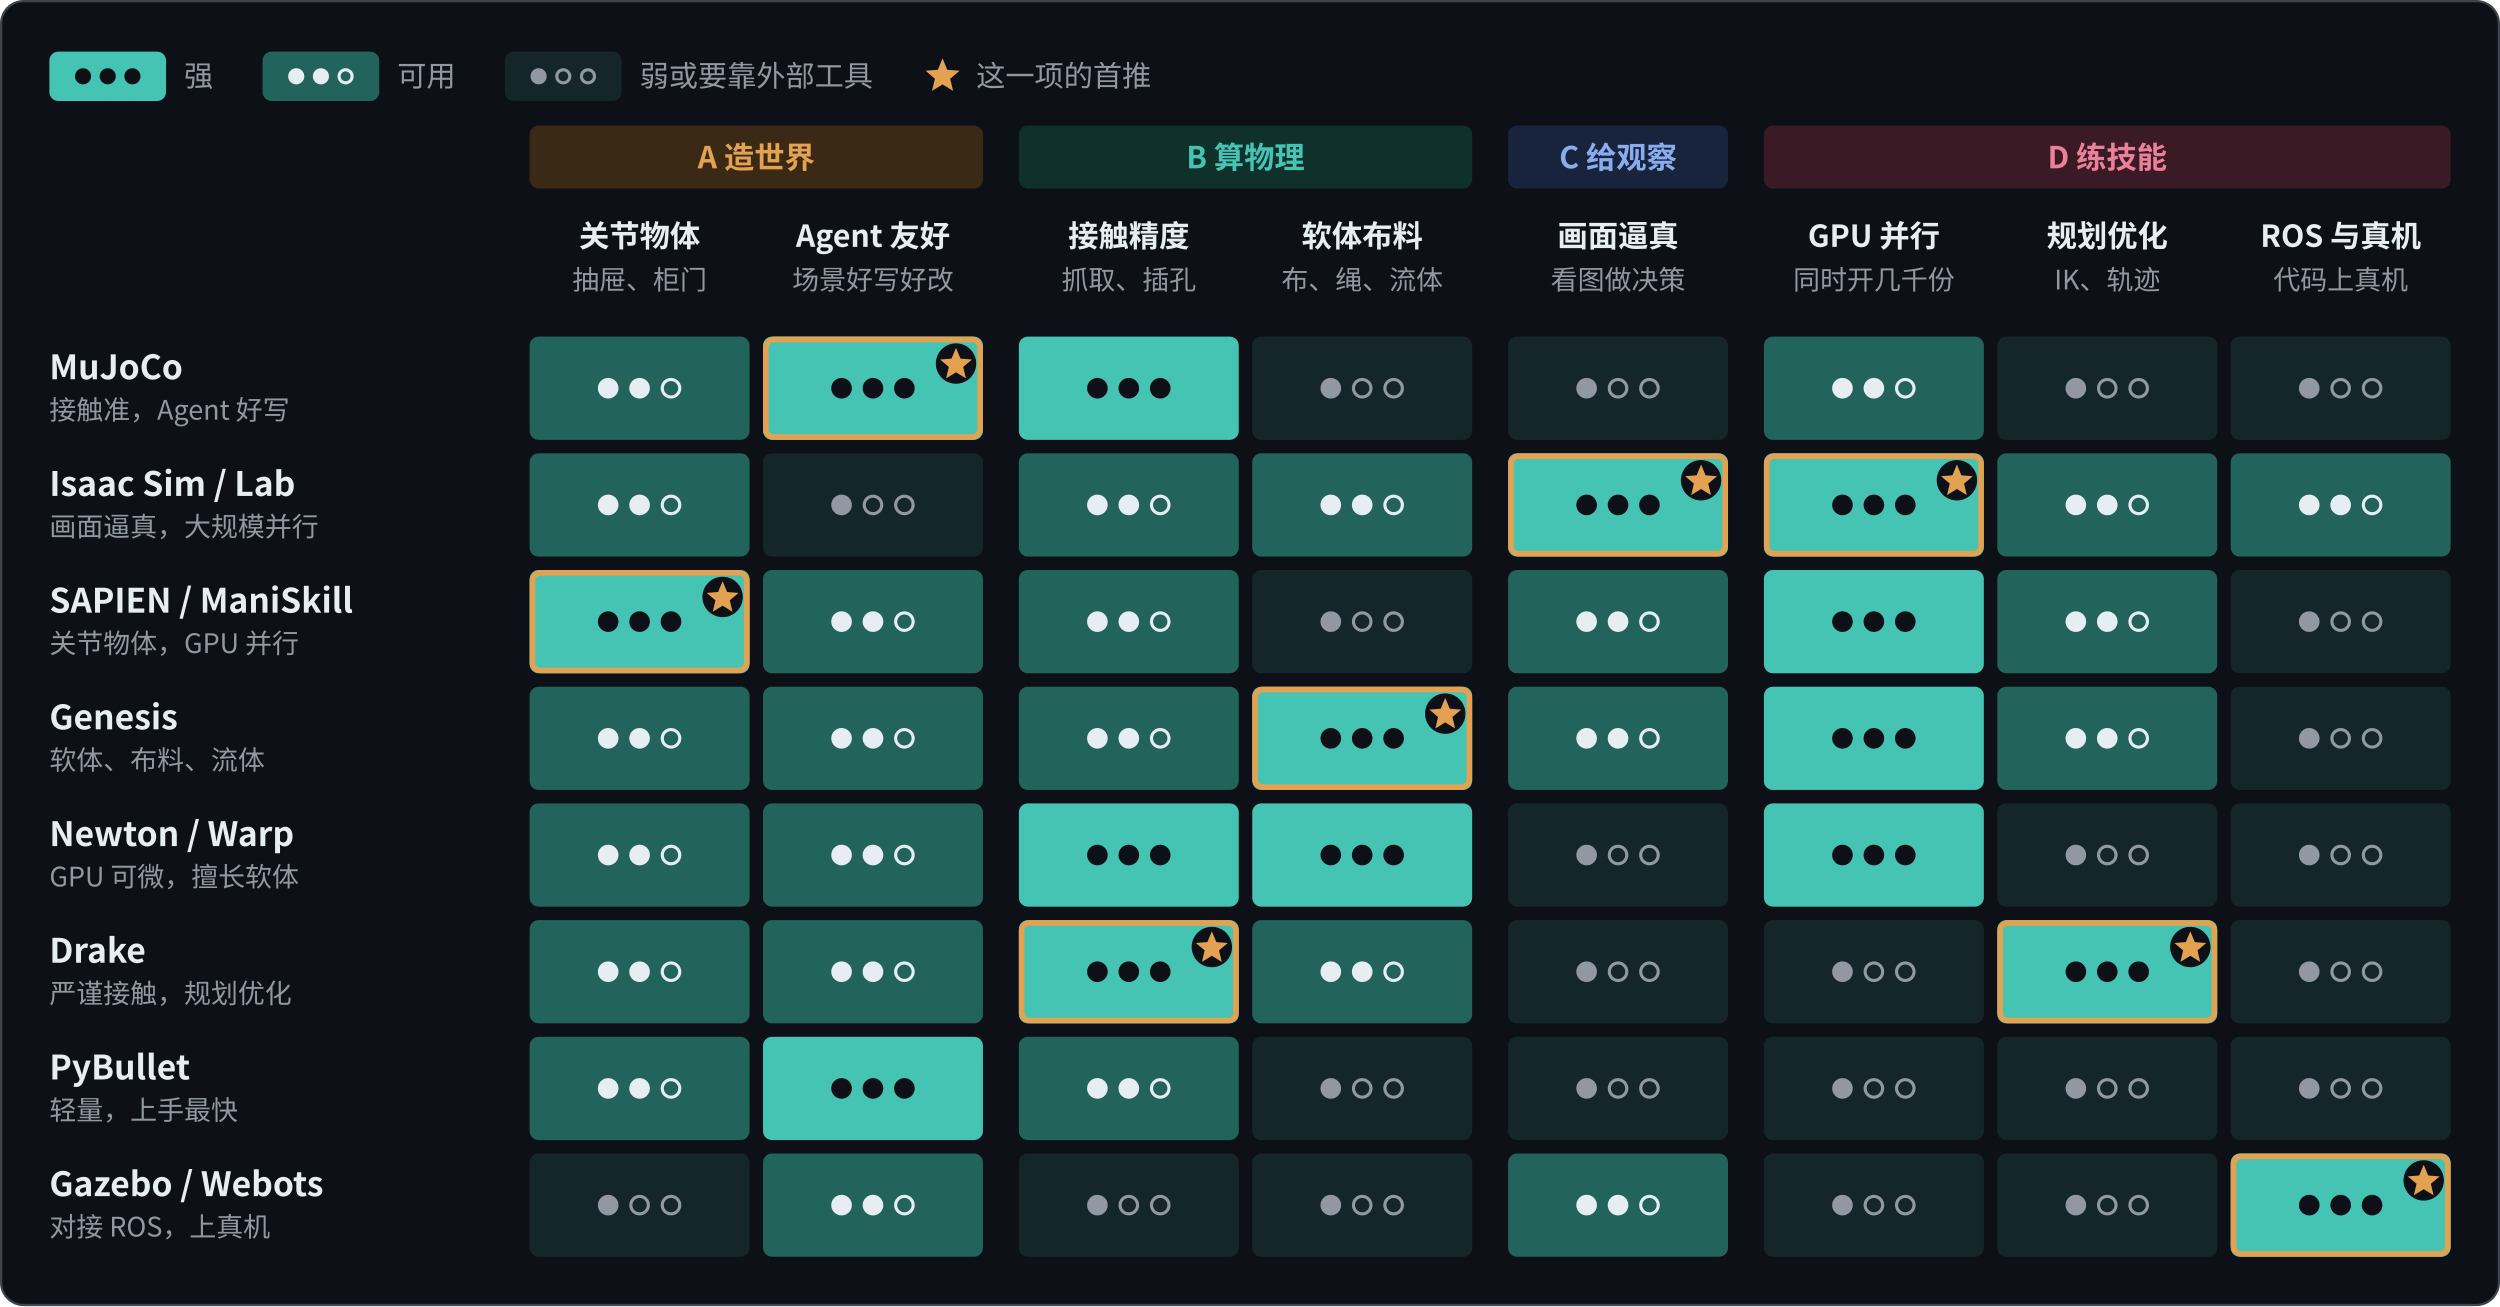
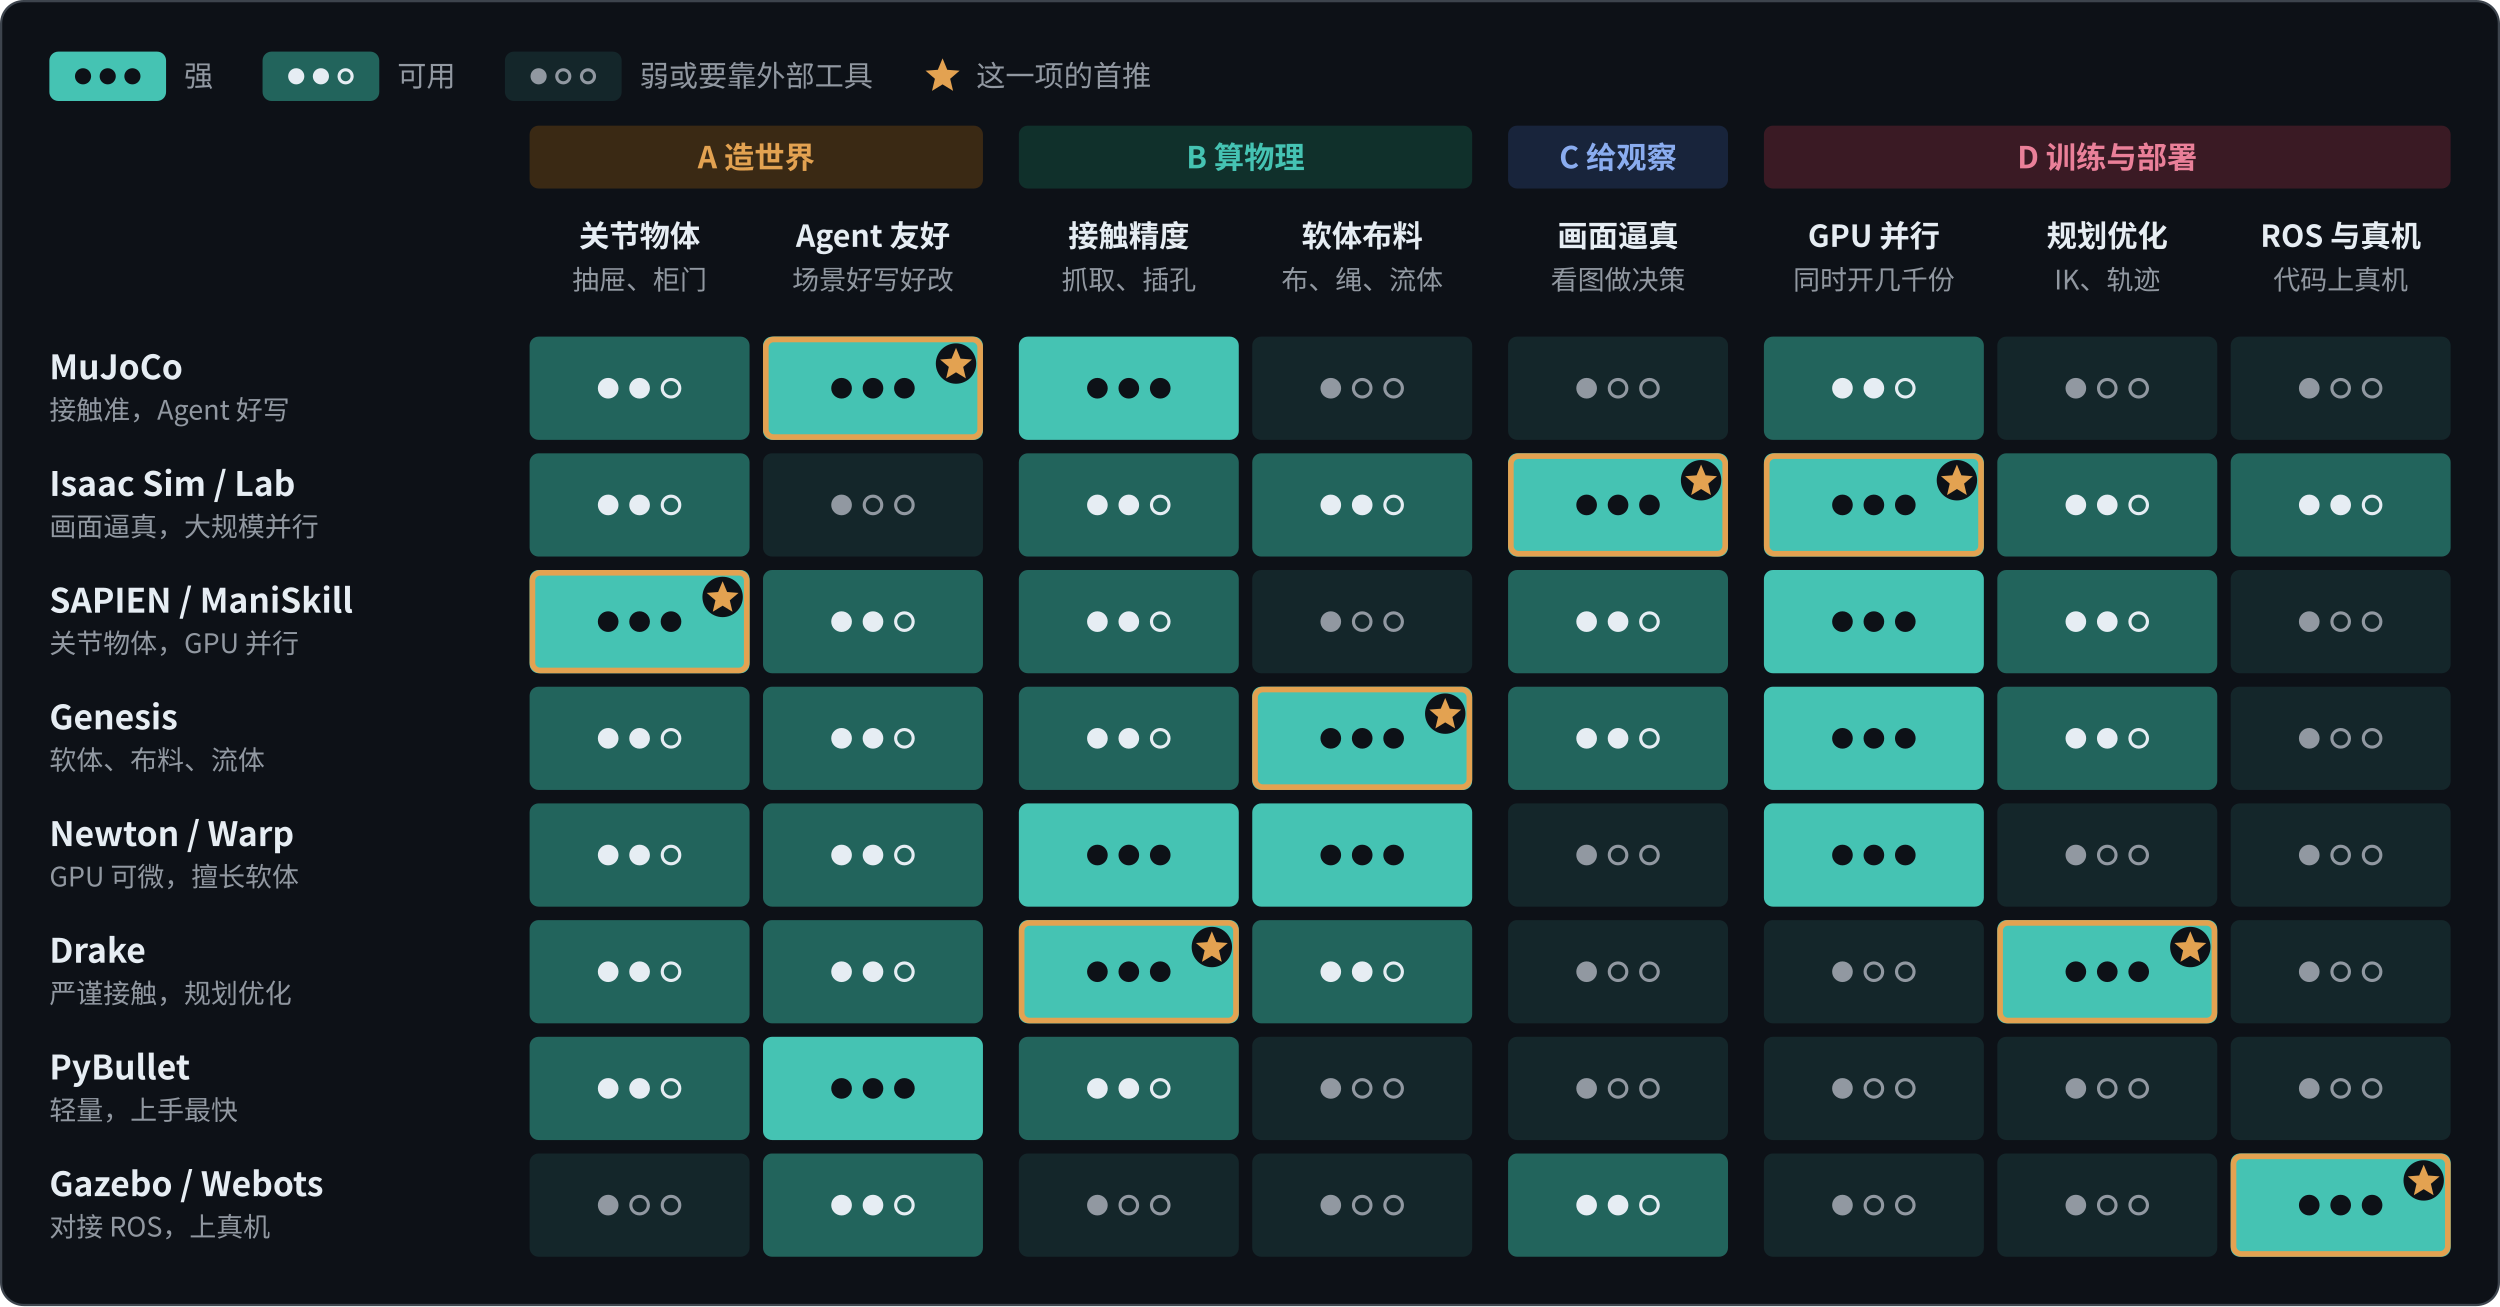
<svg xmlns="http://www.w3.org/2000/svg" viewBox="0 0 1114 582" width="1114" height="582" role="img" aria-label="仿真工具强项对比" font-family="'PingFang SC', 'Hiragino Sans GB', 'Microsoft YaHei', 'Noto Sans CJK SC', 'Noto Sans SC', sans-serif">
  <rect x="0.5" y="0.5" width="1113" height="581" rx="10" fill="#0D1117" stroke="#3D444D" />
  <rect x="22" y="23" width="52" height="22" rx="4" fill="#45C3B3" />
  <circle cx="37" cy="34" r="3.6" fill="#0D1117" />
  <circle cx="48" cy="34" r="3.6" fill="#0D1117" />
  <circle cx="59" cy="34" r="3.6" fill="#0D1117" />
  <text x="82" y="38.5" font-size="13" fill="#9198A1">强</text>
  <rect x="117.0" y="23" width="52" height="22" rx="4" fill="#22645C" />
  <circle cx="132" cy="34" r="3.6" fill="#E6EDF3" />
  <circle cx="143" cy="34" r="3.6" fill="#E6EDF3" />
  <circle cx="154" cy="34" r="2.9" fill="none" stroke="#E6EDF3" stroke-width="1.4" />
  <text x="177.0" y="38.5" font-size="13" fill="#9198A1">可用</text>
  <rect x="225.0" y="23" width="52" height="22" rx="4" fill="#14262A" />
  <circle cx="240" cy="34" r="3.6" fill="#9198A1" />
  <circle cx="251" cy="34" r="2.9" fill="none" stroke="#9198A1" stroke-width="1.4" />
  <circle cx="262" cy="34" r="2.9" fill="none" stroke="#9198A1" stroke-width="1.4" />
  <text x="285.0" y="38.5" font-size="13" fill="#9198A1">弱或要靠外部工具</text>
  <polygon points="420.0,26.0 422.1,31.1 427.6,31.5 423.4,35.1 424.7,40.5 420.0,37.6 415.3,40.5 416.6,35.1 412.4,31.5 417.9,31.1" fill="#E3A251" />
  <text x="435.0" y="38.5" font-size="13" fill="#9198A1">这一项的首推</text>
  <rect x="236" y="56" width="202" height="28" rx="4" fill="#3A2914" />
  <text x="337" y="75" text-anchor="middle" font-size="13.5" font-weight="700" fill="#E3A251">A 造世界</text>
  <rect x="454" y="56" width="202" height="28" rx="4" fill="#10302B" />
  <text x="555" y="75" text-anchor="middle" font-size="13.5" font-weight="700" fill="#45C3B3">B 算物理</text>
  <rect x="672" y="56" width="98" height="28" rx="4" fill="#18243B" />
  <text x="721" y="75" text-anchor="middle" font-size="13.5" font-weight="700" fill="#8AACEF">C 给观察</text>
  <rect x="786" y="56" width="306" height="28" rx="4" fill="#3A1A24" />
-   <text x="939" y="75" text-anchor="middle" font-size="13.5" font-weight="700" fill="#EA8099">D 练技能</text>
+   <text x="939" y="75" text-anchor="middle" font-size="13.5" font-weight="700" fill="#EA8099">D 训练与部署</text>
  <text x="285" y="110" text-anchor="middle" font-size="13.5" font-weight="700" fill="#E6EDF3">关节物体</text>
  <text x="285" y="129" text-anchor="middle" font-size="12" fill="#9198A1">抽屉、柜门</text>
  <text x="389" y="110" text-anchor="middle" font-size="13.5" font-weight="700" fill="#E6EDF3">Agent 友好</text>
  <text x="389" y="129" text-anchor="middle" font-size="12" fill="#9198A1">场景好写好改</text>
  <text x="503" y="110" text-anchor="middle" font-size="13.5" font-weight="700" fill="#E6EDF3">接触精度</text>
  <text x="503" y="129" text-anchor="middle" font-size="12" fill="#9198A1">抓取、插孔</text>
  <text x="607" y="110" text-anchor="middle" font-size="13.5" font-weight="700" fill="#E6EDF3">软体布料</text>
  <text x="607" y="129" text-anchor="middle" font-size="12" fill="#9198A1">布、绳、流体</text>
  <text x="721" y="110" text-anchor="middle" font-size="13.5" font-weight="700" fill="#E6EDF3">画面逼真</text>
  <text x="721" y="129" text-anchor="middle" font-size="12" fill="#9198A1">看图做决策</text>
  <text x="835" y="110" text-anchor="middle" font-size="13.5" font-weight="700" fill="#E6EDF3">GPU 并行</text>
  <text x="835" y="129" text-anchor="middle" font-size="12" fill="#9198A1">同时开几千份</text>
  <text x="939" y="110" text-anchor="middle" font-size="13.5" font-weight="700" fill="#E6EDF3">规划优化</text>
  <text x="939" y="129" text-anchor="middle" font-size="12" fill="#9198A1">IK、轨迹</text>
  <text x="1043" y="110" text-anchor="middle" font-size="13.5" font-weight="700" fill="#E6EDF3">ROS 与真机</text>
  <text x="1043" y="129" text-anchor="middle" font-size="12" fill="#9198A1">代码上真机</text>
  <text x="22" y="169" font-size="15" font-weight="700" fill="#E6EDF3">MuJoCo</text>
  <text x="22" y="187" font-size="12" fill="#9198A1">接触准，Agent 好写</text>
  <rect x="236" y="150" width="98" height="46" rx="4" fill="#22645C" />
  <circle cx="271" cy="173" r="4.6" fill="#E6EDF3" />
  <circle cx="285" cy="173" r="4.6" fill="#E6EDF3" />
  <circle cx="299" cy="173" r="3.9" fill="none" stroke="#E6EDF3" stroke-width="1.4" />
  <rect x="340" y="150" width="98" height="46" rx="4" fill="#45C3B3" />
  <circle cx="375" cy="173" r="4.6" fill="#0D1117" />
  <circle cx="389" cy="173" r="4.6" fill="#0D1117" />
  <circle cx="403" cy="173" r="4.6" fill="#0D1117" />
  <rect x="341.25" y="151.25" width="95.5" height="43.5" rx="3.5" fill="none" stroke="#E3A251" stroke-width="2.5" />
  <circle cx="426" cy="162" r="9" fill="#0D1117" />
  <polygon points="426.0,155.0 428.0,159.8 433.1,160.2 429.2,163.5 430.4,168.6 426.0,165.9 421.6,168.6 422.8,163.5 418.9,160.2 424.0,159.8" fill="#E3A251" />
  <rect x="454" y="150" width="98" height="46" rx="4" fill="#45C3B3" />
  <circle cx="489" cy="173" r="4.6" fill="#0D1117" />
  <circle cx="503" cy="173" r="4.6" fill="#0D1117" />
  <circle cx="517" cy="173" r="4.6" fill="#0D1117" />
  <rect x="558" y="150" width="98" height="46" rx="4" fill="#14262A" />
  <circle cx="593" cy="173" r="4.6" fill="#9198A1" />
  <circle cx="607" cy="173" r="3.9" fill="none" stroke="#9198A1" stroke-width="1.4" />
  <circle cx="621" cy="173" r="3.9" fill="none" stroke="#9198A1" stroke-width="1.4" />
  <rect x="672" y="150" width="98" height="46" rx="4" fill="#14262A" />
  <circle cx="707" cy="173" r="4.6" fill="#9198A1" />
  <circle cx="721" cy="173" r="3.9" fill="none" stroke="#9198A1" stroke-width="1.4" />
  <circle cx="735" cy="173" r="3.9" fill="none" stroke="#9198A1" stroke-width="1.4" />
  <rect x="786" y="150" width="98" height="46" rx="4" fill="#22645C" />
  <circle cx="821" cy="173" r="4.6" fill="#E6EDF3" />
  <circle cx="835" cy="173" r="4.6" fill="#E6EDF3" />
  <circle cx="849" cy="173" r="3.9" fill="none" stroke="#E6EDF3" stroke-width="1.4" />
  <rect x="890" y="150" width="98" height="46" rx="4" fill="#14262A" />
  <circle cx="925" cy="173" r="4.6" fill="#9198A1" />
  <circle cx="939" cy="173" r="3.9" fill="none" stroke="#9198A1" stroke-width="1.4" />
  <circle cx="953" cy="173" r="3.9" fill="none" stroke="#9198A1" stroke-width="1.4" />
  <rect x="994" y="150" width="98" height="46" rx="4" fill="#14262A" />
  <circle cx="1029" cy="173" r="4.6" fill="#9198A1" />
  <circle cx="1043" cy="173" r="3.9" fill="none" stroke="#9198A1" stroke-width="1.4" />
  <circle cx="1057" cy="173" r="3.9" fill="none" stroke="#9198A1" stroke-width="1.4" />
  <text x="22" y="221" font-size="15" font-weight="700" fill="#E6EDF3">Isaac Sim / Lab</text>
  <text x="22" y="239" font-size="12" fill="#9198A1">画面逼真，大规模并行</text>
  <rect x="236" y="202" width="98" height="46" rx="4" fill="#22645C" />
  <circle cx="271" cy="225" r="4.6" fill="#E6EDF3" />
  <circle cx="285" cy="225" r="4.6" fill="#E6EDF3" />
  <circle cx="299" cy="225" r="3.9" fill="none" stroke="#E6EDF3" stroke-width="1.4" />
  <rect x="340" y="202" width="98" height="46" rx="4" fill="#14262A" />
  <circle cx="375" cy="225" r="4.6" fill="#9198A1" />
  <circle cx="389" cy="225" r="3.9" fill="none" stroke="#9198A1" stroke-width="1.4" />
  <circle cx="403" cy="225" r="3.9" fill="none" stroke="#9198A1" stroke-width="1.4" />
  <rect x="454" y="202" width="98" height="46" rx="4" fill="#22645C" />
  <circle cx="489" cy="225" r="4.6" fill="#E6EDF3" />
  <circle cx="503" cy="225" r="4.6" fill="#E6EDF3" />
  <circle cx="517" cy="225" r="3.9" fill="none" stroke="#E6EDF3" stroke-width="1.4" />
  <rect x="558" y="202" width="98" height="46" rx="4" fill="#22645C" />
  <circle cx="593" cy="225" r="4.6" fill="#E6EDF3" />
  <circle cx="607" cy="225" r="4.6" fill="#E6EDF3" />
  <circle cx="621" cy="225" r="3.9" fill="none" stroke="#E6EDF3" stroke-width="1.4" />
  <rect x="672" y="202" width="98" height="46" rx="4" fill="#45C3B3" />
  <circle cx="707" cy="225" r="4.6" fill="#0D1117" />
  <circle cx="721" cy="225" r="4.6" fill="#0D1117" />
  <circle cx="735" cy="225" r="4.6" fill="#0D1117" />
  <rect x="673.25" y="203.25" width="95.5" height="43.5" rx="3.5" fill="none" stroke="#E3A251" stroke-width="2.5" />
  <circle cx="758" cy="214" r="9" fill="#0D1117" />
  <polygon points="758.0,207.0 760.0,211.8 765.1,212.2 761.2,215.5 762.4,220.6 758.0,217.9 753.6,220.6 754.8,215.5 750.9,212.2 756.0,211.8" fill="#E3A251" />
  <rect x="786" y="202" width="98" height="46" rx="4" fill="#45C3B3" />
  <circle cx="821" cy="225" r="4.6" fill="#0D1117" />
  <circle cx="835" cy="225" r="4.6" fill="#0D1117" />
  <circle cx="849" cy="225" r="4.6" fill="#0D1117" />
  <rect x="787.25" y="203.25" width="95.5" height="43.5" rx="3.5" fill="none" stroke="#E3A251" stroke-width="2.5" />
  <circle cx="872" cy="214" r="9" fill="#0D1117" />
  <polygon points="872.0,207.0 874.0,211.8 879.1,212.2 875.2,215.5 876.4,220.6 872.0,217.9 867.6,220.6 868.8,215.5 864.9,212.2 870.0,211.8" fill="#E3A251" />
  <rect x="890" y="202" width="98" height="46" rx="4" fill="#22645C" />
  <circle cx="925" cy="225" r="4.6" fill="#E6EDF3" />
  <circle cx="939" cy="225" r="4.6" fill="#E6EDF3" />
  <circle cx="953" cy="225" r="3.9" fill="none" stroke="#E6EDF3" stroke-width="1.4" />
  <rect x="994" y="202" width="98" height="46" rx="4" fill="#22645C" />
  <circle cx="1029" cy="225" r="4.6" fill="#E6EDF3" />
  <circle cx="1043" cy="225" r="4.6" fill="#E6EDF3" />
  <circle cx="1057" cy="225" r="3.9" fill="none" stroke="#E6EDF3" stroke-width="1.4" />
  <text x="22" y="273" font-size="15" font-weight="700" fill="#E6EDF3">SAPIEN / ManiSkill</text>
  <text x="22" y="291" font-size="12" fill="#9198A1">关节物体，GPU 并行</text>
  <rect x="236" y="254" width="98" height="46" rx="4" fill="#45C3B3" />
  <circle cx="271" cy="277" r="4.6" fill="#0D1117" />
  <circle cx="285" cy="277" r="4.6" fill="#0D1117" />
  <circle cx="299" cy="277" r="4.6" fill="#0D1117" />
  <rect x="237.25" y="255.25" width="95.5" height="43.5" rx="3.5" fill="none" stroke="#E3A251" stroke-width="2.5" />
  <circle cx="322" cy="266" r="9" fill="#0D1117" />
  <polygon points="322.0,259.0 324.0,263.8 329.1,264.2 325.2,267.5 326.4,272.6 322.0,269.9 317.6,272.6 318.8,267.5 314.9,264.2 320.0,263.8" fill="#E3A251" />
  <rect x="340" y="254" width="98" height="46" rx="4" fill="#22645C" />
  <circle cx="375" cy="277" r="4.6" fill="#E6EDF3" />
  <circle cx="389" cy="277" r="4.6" fill="#E6EDF3" />
  <circle cx="403" cy="277" r="3.9" fill="none" stroke="#E6EDF3" stroke-width="1.4" />
  <rect x="454" y="254" width="98" height="46" rx="4" fill="#22645C" />
  <circle cx="489" cy="277" r="4.6" fill="#E6EDF3" />
  <circle cx="503" cy="277" r="4.6" fill="#E6EDF3" />
  <circle cx="517" cy="277" r="3.9" fill="none" stroke="#E6EDF3" stroke-width="1.4" />
  <rect x="558" y="254" width="98" height="46" rx="4" fill="#14262A" />
  <circle cx="593" cy="277" r="4.6" fill="#9198A1" />
  <circle cx="607" cy="277" r="3.9" fill="none" stroke="#9198A1" stroke-width="1.4" />
  <circle cx="621" cy="277" r="3.9" fill="none" stroke="#9198A1" stroke-width="1.4" />
  <rect x="672" y="254" width="98" height="46" rx="4" fill="#22645C" />
  <circle cx="707" cy="277" r="4.6" fill="#E6EDF3" />
  <circle cx="721" cy="277" r="4.6" fill="#E6EDF3" />
  <circle cx="735" cy="277" r="3.9" fill="none" stroke="#E6EDF3" stroke-width="1.4" />
  <rect x="786" y="254" width="98" height="46" rx="4" fill="#45C3B3" />
  <circle cx="821" cy="277" r="4.6" fill="#0D1117" />
  <circle cx="835" cy="277" r="4.6" fill="#0D1117" />
  <circle cx="849" cy="277" r="4.6" fill="#0D1117" />
  <rect x="890" y="254" width="98" height="46" rx="4" fill="#22645C" />
  <circle cx="925" cy="277" r="4.6" fill="#E6EDF3" />
  <circle cx="939" cy="277" r="4.6" fill="#E6EDF3" />
  <circle cx="953" cy="277" r="3.9" fill="none" stroke="#E6EDF3" stroke-width="1.4" />
  <rect x="994" y="254" width="98" height="46" rx="4" fill="#14262A" />
  <circle cx="1029" cy="277" r="4.6" fill="#9198A1" />
  <circle cx="1043" cy="277" r="3.9" fill="none" stroke="#9198A1" stroke-width="1.4" />
  <circle cx="1057" cy="277" r="3.9" fill="none" stroke="#9198A1" stroke-width="1.4" />
  <text x="22" y="325" font-size="15" font-weight="700" fill="#E6EDF3">Genesis</text>
  <text x="22" y="343" font-size="12" fill="#9198A1">软体、布料、流体</text>
  <rect x="236" y="306" width="98" height="46" rx="4" fill="#22645C" />
  <circle cx="271" cy="329" r="4.6" fill="#E6EDF3" />
  <circle cx="285" cy="329" r="4.6" fill="#E6EDF3" />
  <circle cx="299" cy="329" r="3.9" fill="none" stroke="#E6EDF3" stroke-width="1.4" />
  <rect x="340" y="306" width="98" height="46" rx="4" fill="#22645C" />
  <circle cx="375" cy="329" r="4.6" fill="#E6EDF3" />
  <circle cx="389" cy="329" r="4.6" fill="#E6EDF3" />
  <circle cx="403" cy="329" r="3.9" fill="none" stroke="#E6EDF3" stroke-width="1.4" />
  <rect x="454" y="306" width="98" height="46" rx="4" fill="#22645C" />
  <circle cx="489" cy="329" r="4.6" fill="#E6EDF3" />
  <circle cx="503" cy="329" r="4.6" fill="#E6EDF3" />
  <circle cx="517" cy="329" r="3.9" fill="none" stroke="#E6EDF3" stroke-width="1.4" />
  <rect x="558" y="306" width="98" height="46" rx="4" fill="#45C3B3" />
  <circle cx="593" cy="329" r="4.6" fill="#0D1117" />
  <circle cx="607" cy="329" r="4.6" fill="#0D1117" />
  <circle cx="621" cy="329" r="4.6" fill="#0D1117" />
  <rect x="559.25" y="307.25" width="95.5" height="43.5" rx="3.5" fill="none" stroke="#E3A251" stroke-width="2.5" />
  <circle cx="644" cy="318" r="9" fill="#0D1117" />
  <polygon points="644.0,311.0 646.0,315.8 651.1,316.2 647.2,319.5 648.4,324.6 644.0,321.9 639.6,324.6 640.8,319.5 636.9,316.2 642.0,315.8" fill="#E3A251" />
  <rect x="672" y="306" width="98" height="46" rx="4" fill="#22645C" />
  <circle cx="707" cy="329" r="4.6" fill="#E6EDF3" />
  <circle cx="721" cy="329" r="4.6" fill="#E6EDF3" />
  <circle cx="735" cy="329" r="3.9" fill="none" stroke="#E6EDF3" stroke-width="1.4" />
  <rect x="786" y="306" width="98" height="46" rx="4" fill="#45C3B3" />
  <circle cx="821" cy="329" r="4.6" fill="#0D1117" />
  <circle cx="835" cy="329" r="4.6" fill="#0D1117" />
  <circle cx="849" cy="329" r="4.6" fill="#0D1117" />
  <rect x="890" y="306" width="98" height="46" rx="4" fill="#22645C" />
  <circle cx="925" cy="329" r="4.6" fill="#E6EDF3" />
  <circle cx="939" cy="329" r="4.6" fill="#E6EDF3" />
  <circle cx="953" cy="329" r="3.9" fill="none" stroke="#E6EDF3" stroke-width="1.4" />
  <rect x="994" y="306" width="98" height="46" rx="4" fill="#14262A" />
  <circle cx="1029" cy="329" r="4.6" fill="#9198A1" />
  <circle cx="1043" cy="329" r="3.9" fill="none" stroke="#9198A1" stroke-width="1.4" />
  <circle cx="1057" cy="329" r="3.9" fill="none" stroke="#9198A1" stroke-width="1.4" />
  <text x="22" y="377" font-size="15" font-weight="700" fill="#E6EDF3">Newton / Warp</text>
  <text x="22" y="395" font-size="12" fill="#9198A1">GPU 可微，擅长软体</text>
  <rect x="236" y="358" width="98" height="46" rx="4" fill="#22645C" />
  <circle cx="271" cy="381" r="4.6" fill="#E6EDF3" />
  <circle cx="285" cy="381" r="4.6" fill="#E6EDF3" />
  <circle cx="299" cy="381" r="3.9" fill="none" stroke="#E6EDF3" stroke-width="1.4" />
  <rect x="340" y="358" width="98" height="46" rx="4" fill="#22645C" />
  <circle cx="375" cy="381" r="4.6" fill="#E6EDF3" />
  <circle cx="389" cy="381" r="4.6" fill="#E6EDF3" />
  <circle cx="403" cy="381" r="3.9" fill="none" stroke="#E6EDF3" stroke-width="1.4" />
  <rect x="454" y="358" width="98" height="46" rx="4" fill="#45C3B3" />
  <circle cx="489" cy="381" r="4.6" fill="#0D1117" />
  <circle cx="503" cy="381" r="4.6" fill="#0D1117" />
  <circle cx="517" cy="381" r="4.6" fill="#0D1117" />
  <rect x="558" y="358" width="98" height="46" rx="4" fill="#45C3B3" />
  <circle cx="593" cy="381" r="4.6" fill="#0D1117" />
  <circle cx="607" cy="381" r="4.6" fill="#0D1117" />
  <circle cx="621" cy="381" r="4.6" fill="#0D1117" />
  <rect x="672" y="358" width="98" height="46" rx="4" fill="#14262A" />
  <circle cx="707" cy="381" r="4.6" fill="#9198A1" />
  <circle cx="721" cy="381" r="3.9" fill="none" stroke="#9198A1" stroke-width="1.4" />
  <circle cx="735" cy="381" r="3.9" fill="none" stroke="#9198A1" stroke-width="1.4" />
  <rect x="786" y="358" width="98" height="46" rx="4" fill="#45C3B3" />
  <circle cx="821" cy="381" r="4.6" fill="#0D1117" />
  <circle cx="835" cy="381" r="4.6" fill="#0D1117" />
  <circle cx="849" cy="381" r="4.6" fill="#0D1117" />
  <rect x="890" y="358" width="98" height="46" rx="4" fill="#14262A" />
  <circle cx="925" cy="381" r="4.6" fill="#9198A1" />
  <circle cx="939" cy="381" r="3.9" fill="none" stroke="#9198A1" stroke-width="1.4" />
  <circle cx="953" cy="381" r="3.9" fill="none" stroke="#9198A1" stroke-width="1.4" />
  <rect x="994" y="358" width="98" height="46" rx="4" fill="#14262A" />
  <circle cx="1029" cy="381" r="4.6" fill="#9198A1" />
  <circle cx="1043" cy="381" r="3.9" fill="none" stroke="#9198A1" stroke-width="1.4" />
  <circle cx="1057" cy="381" r="3.9" fill="none" stroke="#9198A1" stroke-width="1.4" />
  <text x="22" y="429" font-size="15" font-weight="700" fill="#E6EDF3">Drake</text>
  <text x="22" y="447" font-size="12" fill="#9198A1">严谨接触，规划优化</text>
  <rect x="236" y="410" width="98" height="46" rx="4" fill="#22645C" />
  <circle cx="271" cy="433" r="4.6" fill="#E6EDF3" />
  <circle cx="285" cy="433" r="4.6" fill="#E6EDF3" />
  <circle cx="299" cy="433" r="3.9" fill="none" stroke="#E6EDF3" stroke-width="1.4" />
  <rect x="340" y="410" width="98" height="46" rx="4" fill="#22645C" />
  <circle cx="375" cy="433" r="4.6" fill="#E6EDF3" />
  <circle cx="389" cy="433" r="4.6" fill="#E6EDF3" />
  <circle cx="403" cy="433" r="3.9" fill="none" stroke="#E6EDF3" stroke-width="1.4" />
  <rect x="454" y="410" width="98" height="46" rx="4" fill="#45C3B3" />
  <circle cx="489" cy="433" r="4.6" fill="#0D1117" />
  <circle cx="503" cy="433" r="4.6" fill="#0D1117" />
  <circle cx="517" cy="433" r="4.6" fill="#0D1117" />
  <rect x="455.25" y="411.25" width="95.5" height="43.5" rx="3.5" fill="none" stroke="#E3A251" stroke-width="2.5" />
  <circle cx="540" cy="422" r="9" fill="#0D1117" />
  <polygon points="540.0,415.0 542.0,419.8 547.1,420.2 543.2,423.5 544.4,428.6 540.0,425.9 535.6,428.6 536.8,423.5 532.9,420.2 538.0,419.8" fill="#E3A251" />
  <rect x="558" y="410" width="98" height="46" rx="4" fill="#22645C" />
  <circle cx="593" cy="433" r="4.6" fill="#E6EDF3" />
  <circle cx="607" cy="433" r="4.6" fill="#E6EDF3" />
  <circle cx="621" cy="433" r="3.9" fill="none" stroke="#E6EDF3" stroke-width="1.4" />
  <rect x="672" y="410" width="98" height="46" rx="4" fill="#14262A" />
  <circle cx="707" cy="433" r="4.6" fill="#9198A1" />
  <circle cx="721" cy="433" r="3.9" fill="none" stroke="#9198A1" stroke-width="1.4" />
  <circle cx="735" cy="433" r="3.9" fill="none" stroke="#9198A1" stroke-width="1.4" />
  <rect x="786" y="410" width="98" height="46" rx="4" fill="#14262A" />
  <circle cx="821" cy="433" r="4.6" fill="#9198A1" />
  <circle cx="835" cy="433" r="3.9" fill="none" stroke="#9198A1" stroke-width="1.4" />
  <circle cx="849" cy="433" r="3.9" fill="none" stroke="#9198A1" stroke-width="1.4" />
  <rect x="890" y="410" width="98" height="46" rx="4" fill="#45C3B3" />
  <circle cx="925" cy="433" r="4.6" fill="#0D1117" />
  <circle cx="939" cy="433" r="4.6" fill="#0D1117" />
  <circle cx="953" cy="433" r="4.6" fill="#0D1117" />
  <rect x="891.25" y="411.25" width="95.5" height="43.5" rx="3.5" fill="none" stroke="#E3A251" stroke-width="2.5" />
  <circle cx="976" cy="422" r="9" fill="#0D1117" />
  <polygon points="976.0,415.0 978.0,419.8 983.1,420.2 979.2,423.5 980.4,428.6 976.0,425.9 971.6,428.6 972.8,423.5 968.9,420.2 974.0,419.8" fill="#E3A251" />
  <rect x="994" y="410" width="98" height="46" rx="4" fill="#14262A" />
  <circle cx="1029" cy="433" r="4.6" fill="#9198A1" />
  <circle cx="1043" cy="433" r="3.9" fill="none" stroke="#9198A1" stroke-width="1.4" />
  <circle cx="1057" cy="433" r="3.9" fill="none" stroke="#9198A1" stroke-width="1.4" />
  <text x="22" y="481" font-size="15" font-weight="700" fill="#E6EDF3">PyBullet</text>
  <text x="22" y="499" font-size="12" fill="#9198A1">轻量，上手最快</text>
  <rect x="236" y="462" width="98" height="46" rx="4" fill="#22645C" />
  <circle cx="271" cy="485" r="4.6" fill="#E6EDF3" />
  <circle cx="285" cy="485" r="4.6" fill="#E6EDF3" />
  <circle cx="299" cy="485" r="3.9" fill="none" stroke="#E6EDF3" stroke-width="1.4" />
  <rect x="340" y="462" width="98" height="46" rx="4" fill="#45C3B3" />
  <circle cx="375" cy="485" r="4.6" fill="#0D1117" />
  <circle cx="389" cy="485" r="4.6" fill="#0D1117" />
  <circle cx="403" cy="485" r="4.6" fill="#0D1117" />
  <rect x="454" y="462" width="98" height="46" rx="4" fill="#22645C" />
  <circle cx="489" cy="485" r="4.6" fill="#E6EDF3" />
  <circle cx="503" cy="485" r="4.6" fill="#E6EDF3" />
  <circle cx="517" cy="485" r="3.9" fill="none" stroke="#E6EDF3" stroke-width="1.4" />
  <rect x="558" y="462" width="98" height="46" rx="4" fill="#14262A" />
  <circle cx="593" cy="485" r="4.6" fill="#9198A1" />
  <circle cx="607" cy="485" r="3.9" fill="none" stroke="#9198A1" stroke-width="1.4" />
  <circle cx="621" cy="485" r="3.9" fill="none" stroke="#9198A1" stroke-width="1.4" />
  <rect x="672" y="462" width="98" height="46" rx="4" fill="#14262A" />
  <circle cx="707" cy="485" r="4.6" fill="#9198A1" />
  <circle cx="721" cy="485" r="3.9" fill="none" stroke="#9198A1" stroke-width="1.4" />
  <circle cx="735" cy="485" r="3.9" fill="none" stroke="#9198A1" stroke-width="1.4" />
  <rect x="786" y="462" width="98" height="46" rx="4" fill="#14262A" />
  <circle cx="821" cy="485" r="4.6" fill="#9198A1" />
  <circle cx="835" cy="485" r="3.9" fill="none" stroke="#9198A1" stroke-width="1.4" />
  <circle cx="849" cy="485" r="3.9" fill="none" stroke="#9198A1" stroke-width="1.4" />
  <rect x="890" y="462" width="98" height="46" rx="4" fill="#14262A" />
  <circle cx="925" cy="485" r="4.6" fill="#9198A1" />
  <circle cx="939" cy="485" r="3.9" fill="none" stroke="#9198A1" stroke-width="1.4" />
  <circle cx="953" cy="485" r="3.9" fill="none" stroke="#9198A1" stroke-width="1.4" />
  <rect x="994" y="462" width="98" height="46" rx="4" fill="#14262A" />
  <circle cx="1029" cy="485" r="4.6" fill="#9198A1" />
  <circle cx="1043" cy="485" r="3.9" fill="none" stroke="#9198A1" stroke-width="1.4" />
  <circle cx="1057" cy="485" r="3.9" fill="none" stroke="#9198A1" stroke-width="1.4" />
  <text x="22" y="533" font-size="15" font-weight="700" fill="#E6EDF3">Gazebo / Webots</text>
  <text x="22" y="551" font-size="12" fill="#9198A1">对接 ROS，上真机</text>
  <rect x="236" y="514" width="98" height="46" rx="4" fill="#14262A" />
  <circle cx="271" cy="537" r="4.6" fill="#9198A1" />
  <circle cx="285" cy="537" r="3.9" fill="none" stroke="#9198A1" stroke-width="1.4" />
  <circle cx="299" cy="537" r="3.9" fill="none" stroke="#9198A1" stroke-width="1.4" />
  <rect x="340" y="514" width="98" height="46" rx="4" fill="#22645C" />
  <circle cx="375" cy="537" r="4.6" fill="#E6EDF3" />
  <circle cx="389" cy="537" r="4.6" fill="#E6EDF3" />
  <circle cx="403" cy="537" r="3.9" fill="none" stroke="#E6EDF3" stroke-width="1.4" />
  <rect x="454" y="514" width="98" height="46" rx="4" fill="#14262A" />
  <circle cx="489" cy="537" r="4.6" fill="#9198A1" />
  <circle cx="503" cy="537" r="3.9" fill="none" stroke="#9198A1" stroke-width="1.4" />
  <circle cx="517" cy="537" r="3.9" fill="none" stroke="#9198A1" stroke-width="1.4" />
  <rect x="558" y="514" width="98" height="46" rx="4" fill="#14262A" />
  <circle cx="593" cy="537" r="4.6" fill="#9198A1" />
  <circle cx="607" cy="537" r="3.9" fill="none" stroke="#9198A1" stroke-width="1.4" />
  <circle cx="621" cy="537" r="3.9" fill="none" stroke="#9198A1" stroke-width="1.4" />
  <rect x="672" y="514" width="98" height="46" rx="4" fill="#22645C" />
  <circle cx="707" cy="537" r="4.6" fill="#E6EDF3" />
  <circle cx="721" cy="537" r="4.6" fill="#E6EDF3" />
  <circle cx="735" cy="537" r="3.9" fill="none" stroke="#E6EDF3" stroke-width="1.4" />
  <rect x="786" y="514" width="98" height="46" rx="4" fill="#14262A" />
  <circle cx="821" cy="537" r="4.6" fill="#9198A1" />
  <circle cx="835" cy="537" r="3.9" fill="none" stroke="#9198A1" stroke-width="1.4" />
  <circle cx="849" cy="537" r="3.9" fill="none" stroke="#9198A1" stroke-width="1.4" />
  <rect x="890" y="514" width="98" height="46" rx="4" fill="#14262A" />
  <circle cx="925" cy="537" r="4.6" fill="#9198A1" />
  <circle cx="939" cy="537" r="3.9" fill="none" stroke="#9198A1" stroke-width="1.4" />
  <circle cx="953" cy="537" r="3.9" fill="none" stroke="#9198A1" stroke-width="1.4" />
  <rect x="994" y="514" width="98" height="46" rx="4" fill="#45C3B3" />
  <circle cx="1029" cy="537" r="4.6" fill="#0D1117" />
  <circle cx="1043" cy="537" r="4.6" fill="#0D1117" />
  <circle cx="1057" cy="537" r="4.6" fill="#0D1117" />
  <rect x="995.25" y="515.25" width="95.5" height="43.5" rx="3.5" fill="none" stroke="#E3A251" stroke-width="2.5" />
  <circle cx="1080" cy="526" r="9" fill="#0D1117" />
  <polygon points="1080.0,519.0 1082.0,523.8 1087.1,524.2 1083.2,527.5 1084.4,532.6 1080.0,529.9 1075.6,532.6 1076.8,527.5 1072.9,524.2 1078.0,523.8" fill="#E3A251" />
</svg>
